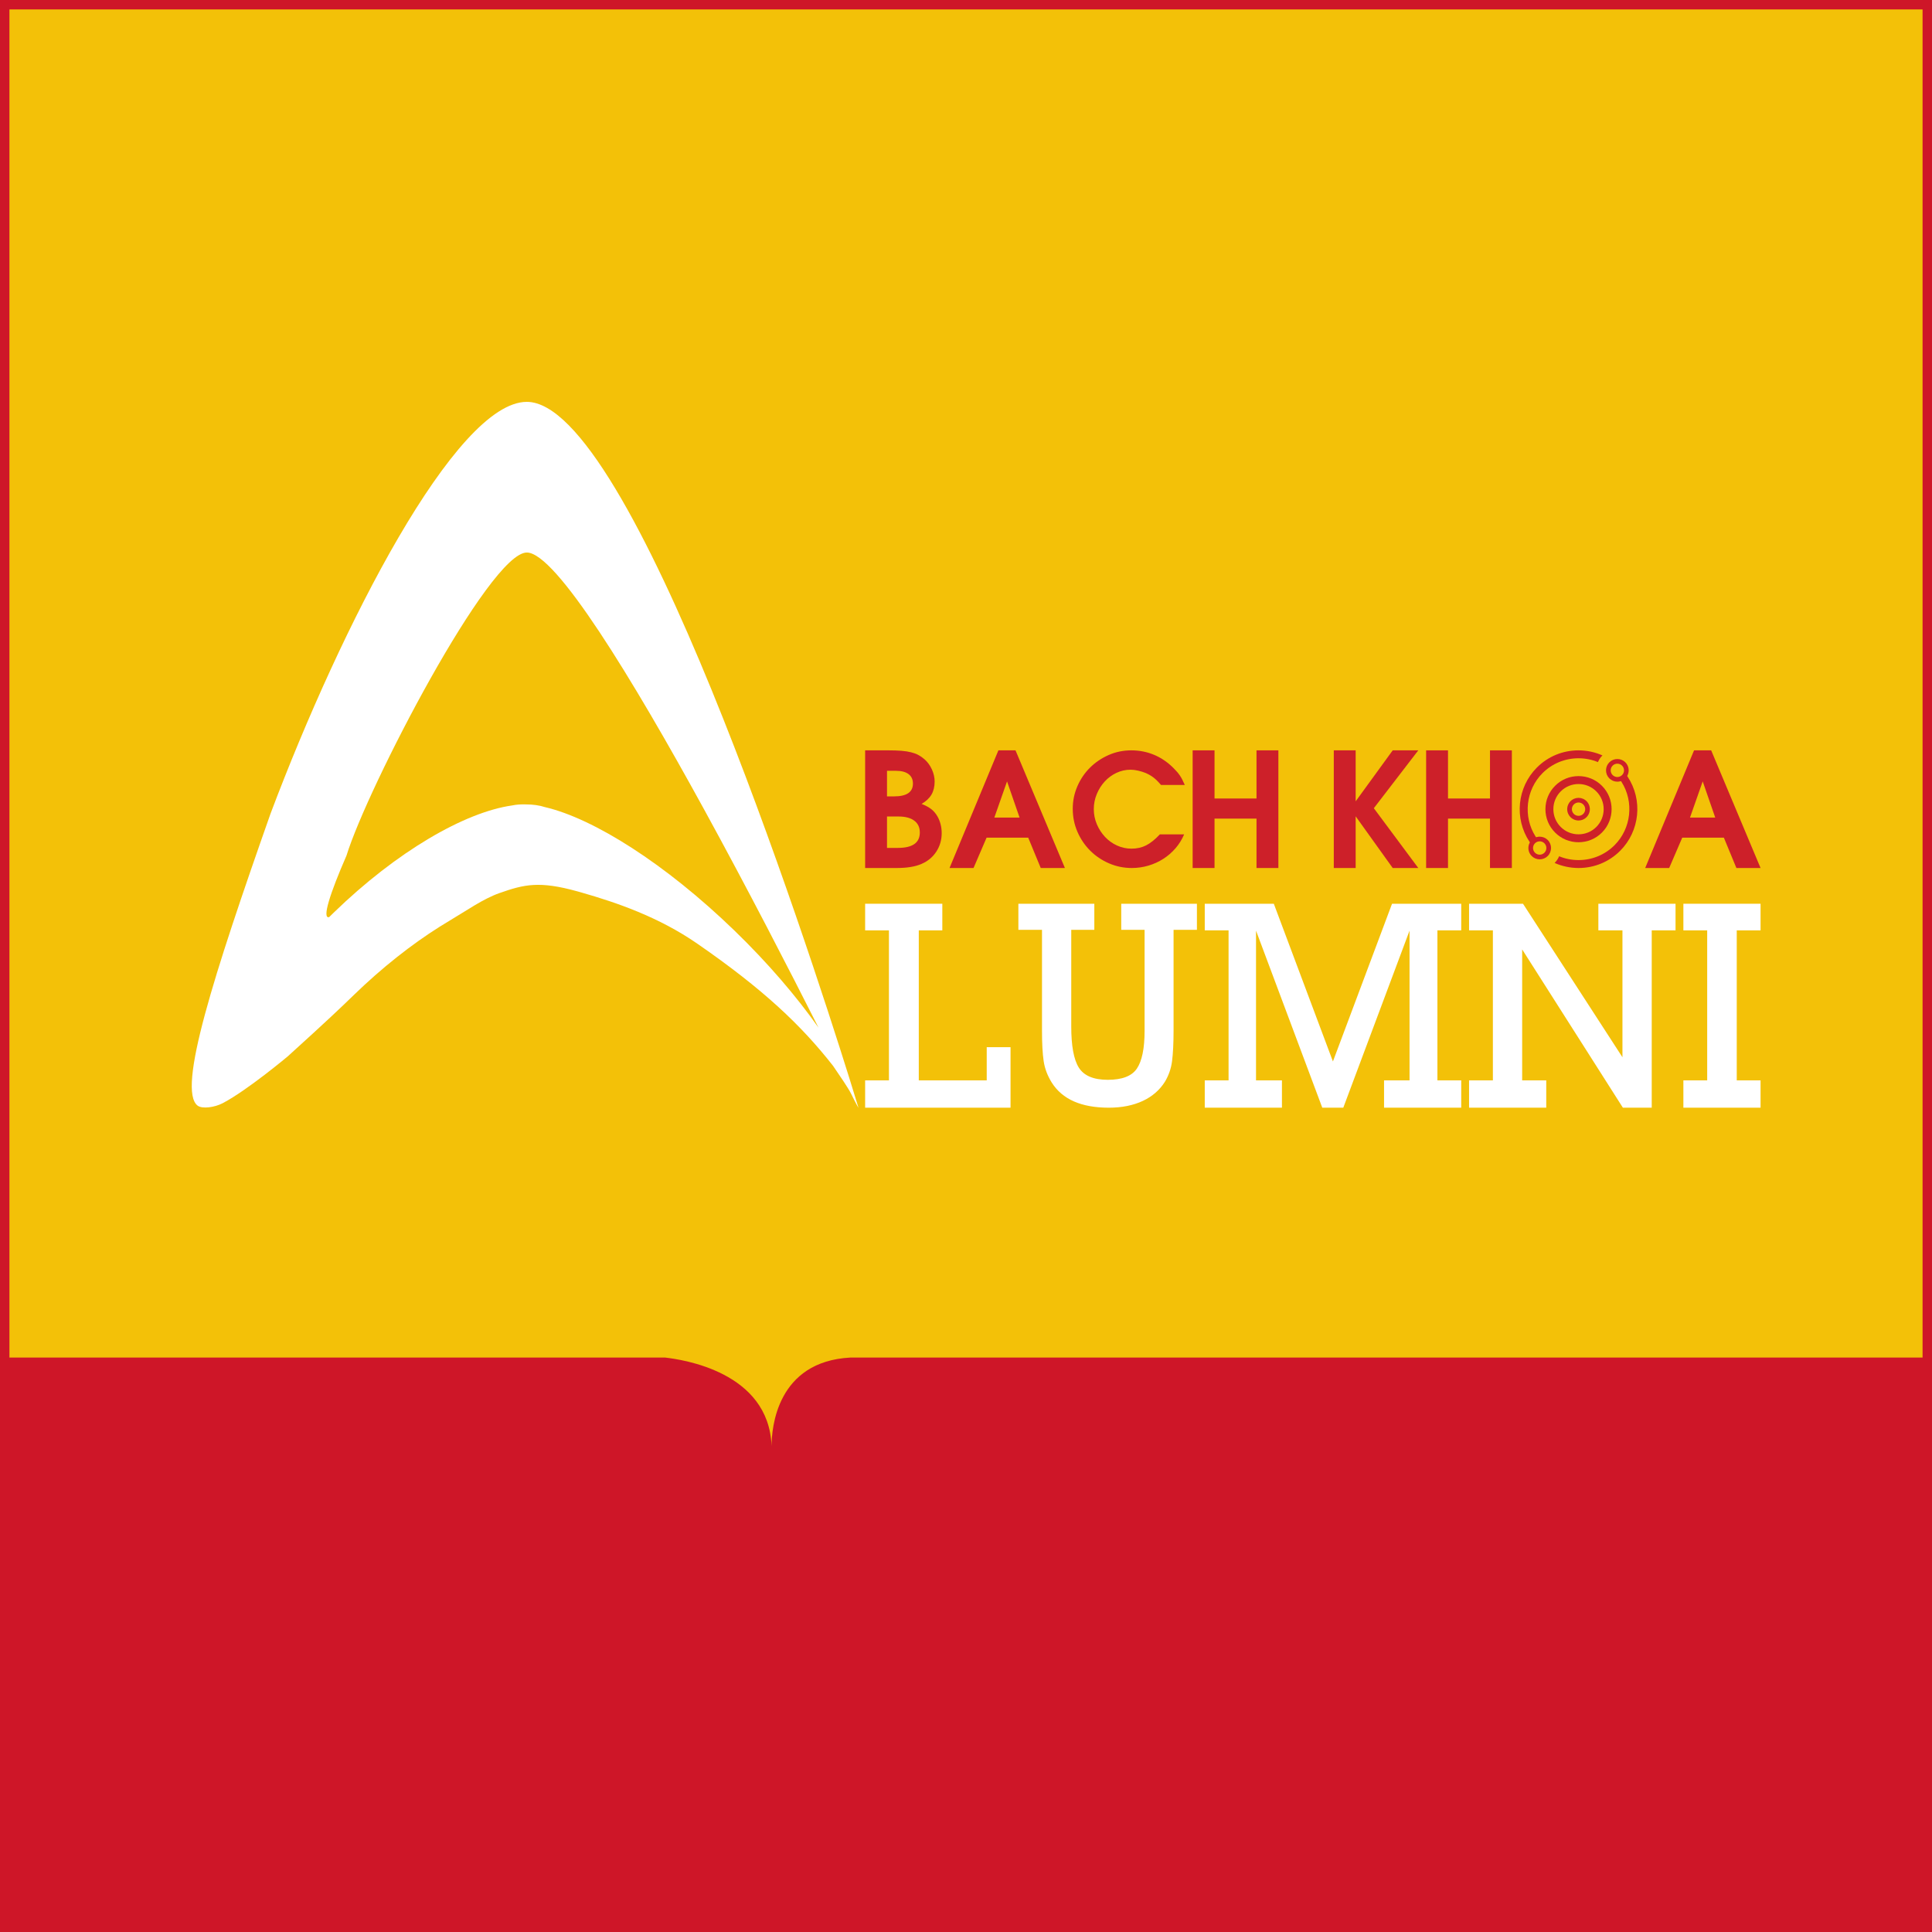
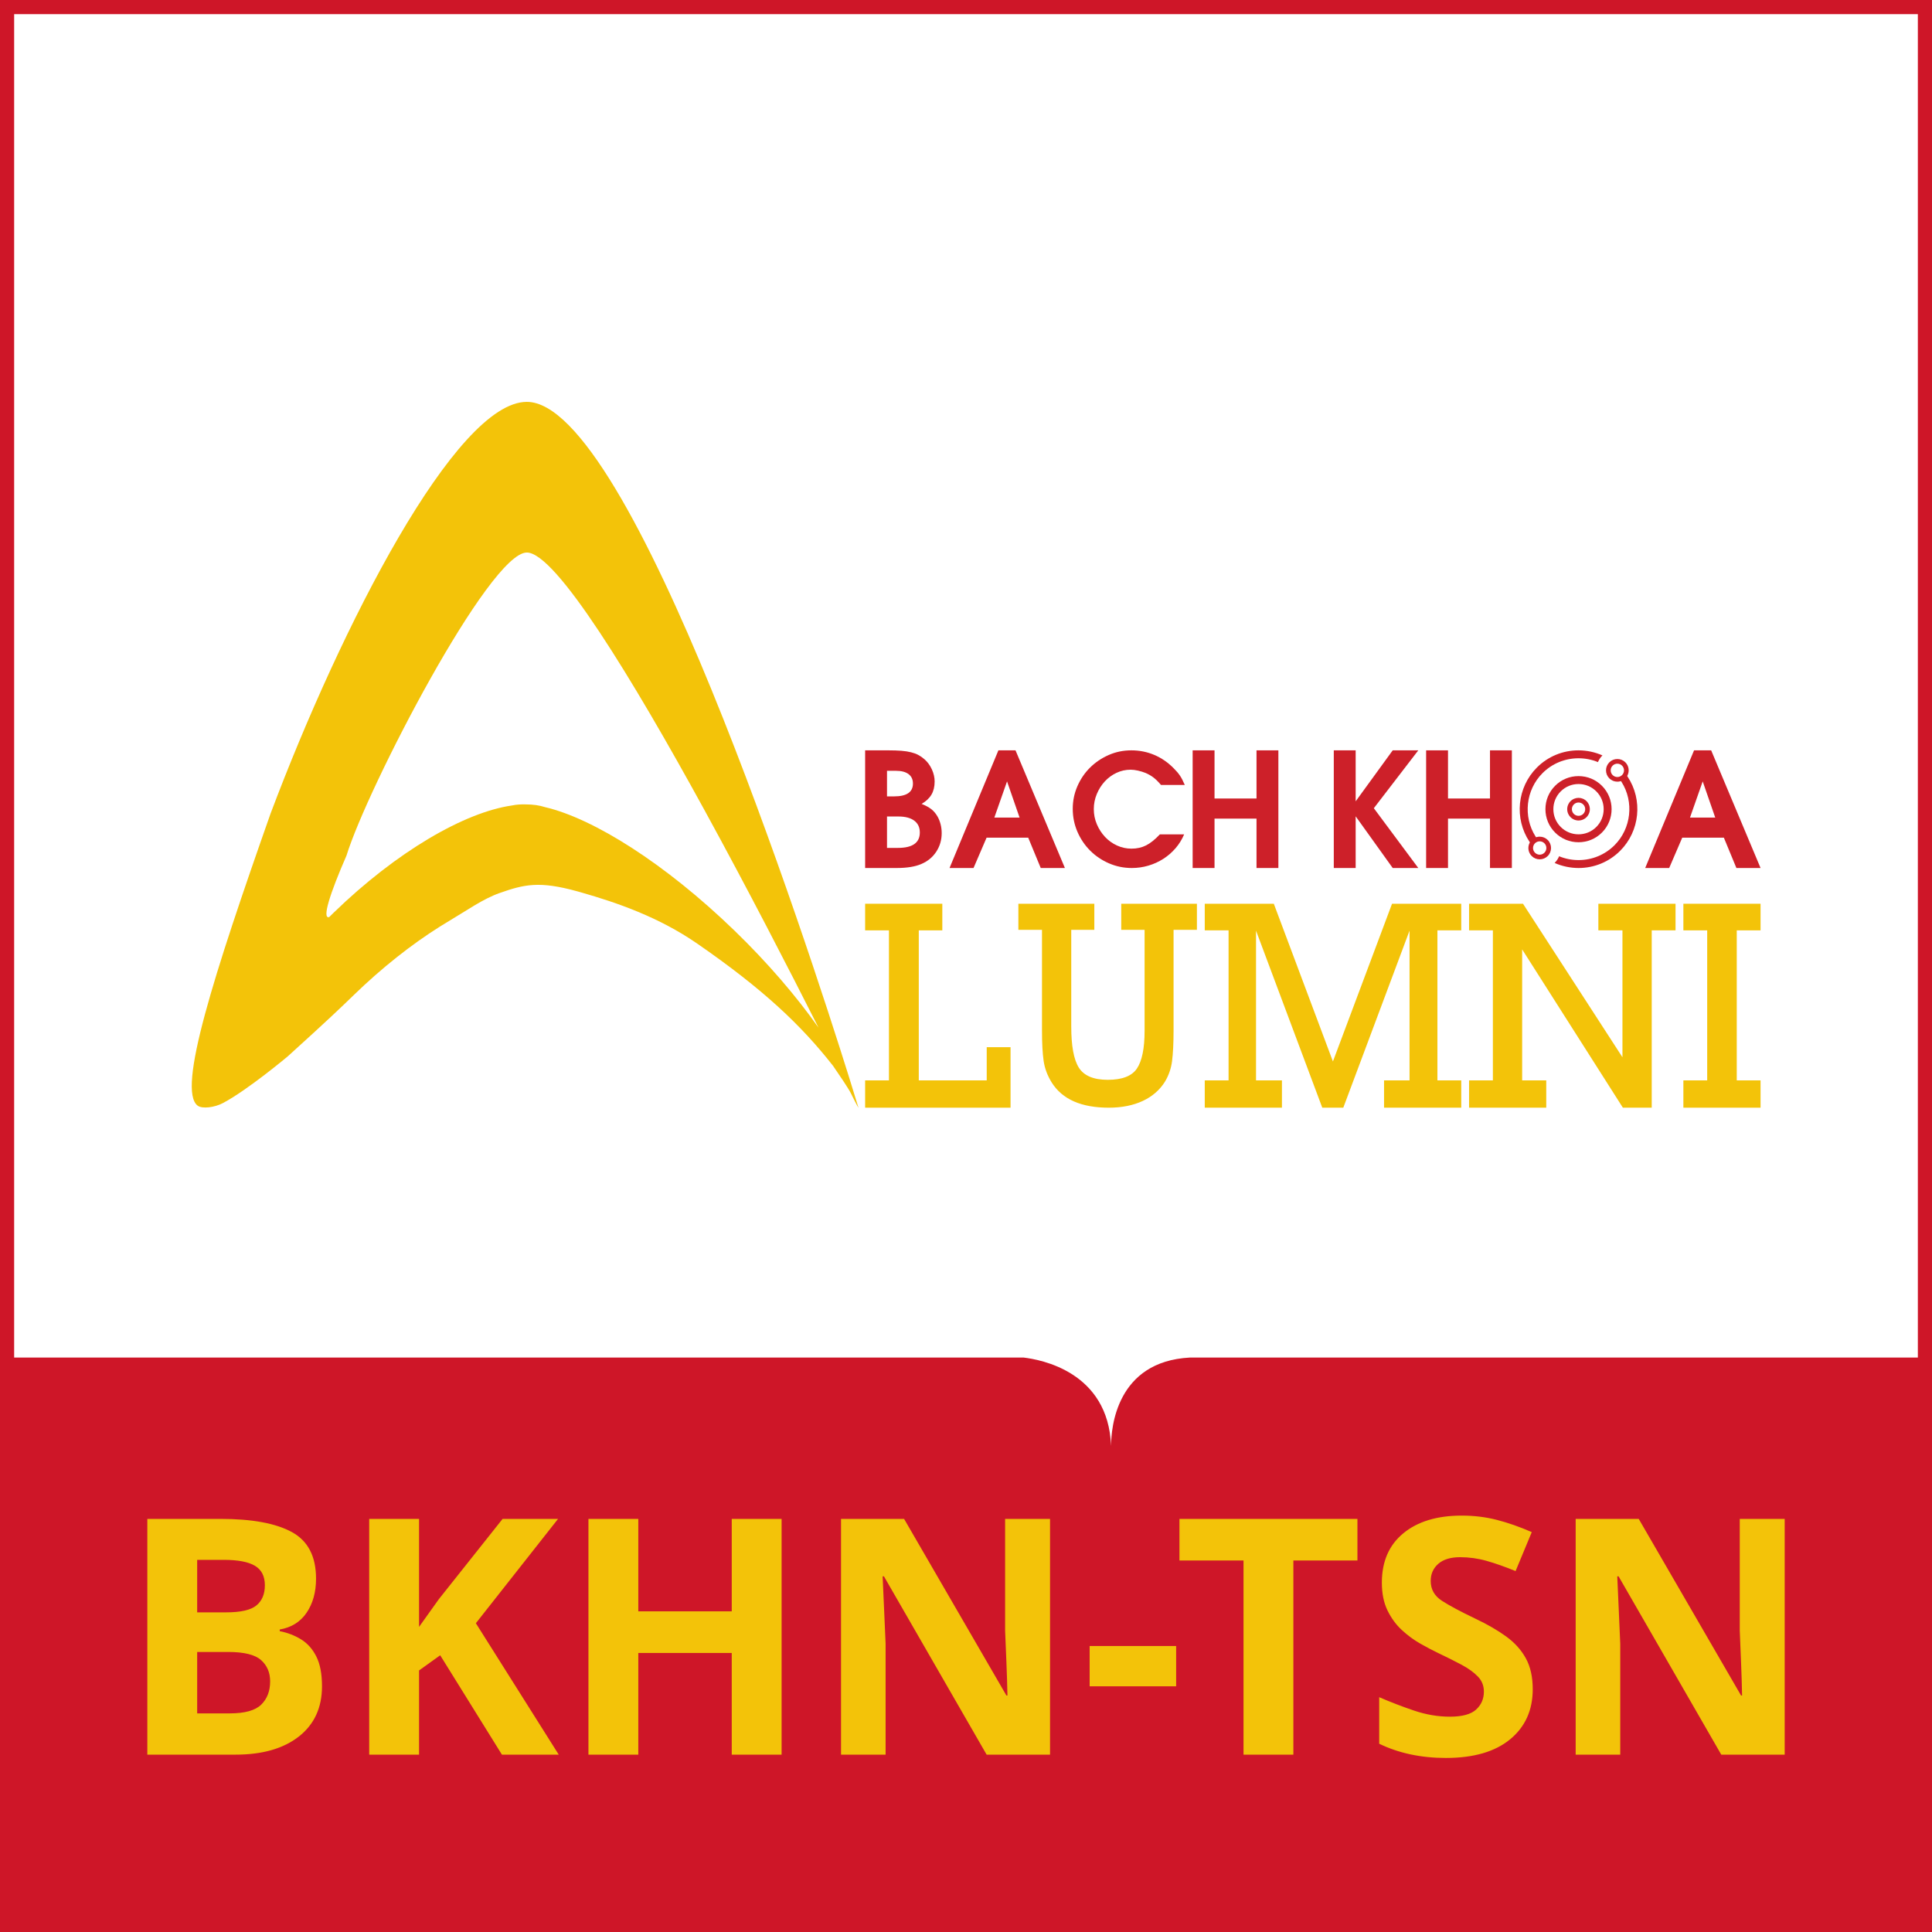
<svg xmlns="http://www.w3.org/2000/svg" width="500" height="500" viewBox="0 0 1024 1024" style="border: 1px solid #ccc">
-   <rect x="0" y="0" width="1024" height="1024" fill="#F3C108" />
-   <g transform="translate(0, 1024) scale(5.213268)">
-     <path d="M 198.109 298.484 L 1.688 298.484 L 1.688 240.082 L 69.312 240.082 C 71.027 240.285 79.848 241.504 80.133 249.078 C 80.133 247.277 80.645 240.477 88.152 240.082 L 198.082 240.082 Z" fill="#CE1628" transform="translate(-1.6875, -298.4844)" />
-   </g>
-   <rect x="0" y="0" width="1024" height="1024" fill="none" stroke="#CE1628" stroke-width="10" />
+   <rect x="0" y="0" width="1024" height="1024" fill="#ffffff" />
+   <path d="M 1024 1024         L 0 1024         L 0 719.535         L 542.541 719.535         C 551.472 720.594 587.410 726.942 588.895 766.388         C 588.895 757.009 591.560 721.591 630.661 719.535         L 1024 719.535 Z" fill="#CE1628" />
+   <rect x="0" y="0" width="1024" height="1024" fill="none" stroke="#CE1628" stroke-width="15" />
  <g transform="translate(-100, 0) scale(1.1)">
-     <path id="path5" d="m 0,0 h 8.605 v -21.867 h -52.543 v 9.871 h 8.606 v 54.213 h -8.606 v 9.617 h 27.892 V 42.217 H -24.55 V -11.996 H 0 Z" style="fill:#ffffff;fill-opacity:1;stroke:none" transform="matrix(1.333333,0,0,-1.333333,566.3471,504.5711)" />
-     <path id="path6" d="M 0,0 H 27.446 V -9.429 H 19.108 V -44.32 c 0,-6.997 0.893,-11.961 2.729,-14.889 1.837,-2.929 5.311,-4.417 10.473,-4.417 5.161,0 8.685,1.34 10.521,4.069 1.836,2.73 2.78,7.246 2.78,13.599 V -9.429 H 37.173 V 0 H 64.52 v -9.429 h -8.438 v -36.43 c 0,-4.615 -0.198,-8.288 -0.546,-11.018 -0.347,-2.73 -1.24,-5.21 -2.58,-7.443 -3.722,-5.957 -10.77,-9.381 -20.25,-9.381 -9.975,0 -16.824,3.028 -20.646,9.081 -1.538,2.482 -2.531,5.063 -2.928,7.793 -0.397,2.73 -0.596,6.353 -0.596,10.968 v 36.43 l -8.536,0 z" style="fill:#ffffff;fill-opacity:1;stroke:none" transform="matrix(1.333333,0,0,-1.333333,581.6,435.4593)" />
-     <path id="path8" d="m 0,0 h -27.891 v 9.871 h 8.605 v 54.213 h -8.605 v 9.617 H -2.936 L 18.425,16.705 39.786,73.701 H 64.792 V 64.084 H 56.187 V 9.871 h 8.605 V 0 H 36.901 v 9.871 h 9.213 V 63.982 L 22.171,0 H 14.578 L -9.365,63.982 V 9.871 H 0 Z" style="fill:#ffffff;fill-opacity:1;stroke:none" transform="matrix(1.333333,0,0,-1.333333,708.5948,533.7271)" />
-     <path id="path10" d="m 0,0 h -27.891 v 9.871 h 8.605 v 54.213 h -8.605 v 9.617 H -8.402 L 27.537,18.223 V 64.084 H 18.83 v 9.617 H 46.721 V 64.084 H 38.116 V 0 H 27.689 L -8.706,57.199 V 9.871 H 0 Z" style="fill:#ffffff;fill-opacity:1;stroke:none" transform="matrix(1.333333,0,0,-1.333333,835.9508,533.7271)" />
-     <path id="path12" d="m 0,0 h -27.891 v 9.871 h 8.605 v 54.213 h -8.605 v 9.617 H 0 V 64.084 H -8.605 V 9.871 l 8.605,0 z" style="fill:#ffffff;fill-opacity:1;stroke:none" transform="matrix(1.333333,0,0,-1.333333,939.2127,533.7271)" />
-     <path id="path14" d="m 0,0 c -24.883,24.084 -50.822,40.456 -68.387,44.558 -0.002,0 -0.003,0.002 -0.005,0.002 -0.002,0 -0.005,10e-4 -0.006,10e-4 -2.051,0.664 -4.363,0.987 -6.897,0.987 h -0.012 c -1.793,0.065 -3.447,-0.054 -4.946,-0.367 h -0.005 c -0.003,0 -0.006,-0.002 -0.009,-0.002 -0.002,-0.002 -0.005,-0.002 -0.007,-0.002 -0.003,-10e-4 -0.004,-10e-4 -0.008,-10e-4 -0.003,-0.002 -0.004,-0.002 -0.008,-0.002 -17.145,-2.433 -41.701,-16.626 -64.504,-38.764 -0.546,-0.529 -1.087,-1.06 -1.622,-1.59 -2.678,-0.754 0.293,8.571 6.258,22.221 0,0.011 0,0.024 0.013,0.036 7.508,24.419 51.62,109.499 65.159,109.499 10.435,0 38.048,-45.376 64.146,-92.981 C 4.803,15.049 19.903,-14.294 30.432,-35.133 22.441,-23.789 12.106,-11.717 0,0 m -55.37,13.751 c 12.973,-3.705 28.094,-8.916 41.98,-18.515 23.892,-16.515 37.553,-29.466 49.07,-44.162 2.275,-3.3 5.556,-8.126 6.475,-9.984 0.002,-0.003 -10e-4,0.002 0,0 2.497,-5.067 2.575,-4.891 2.723,-5.189 -0.138,0.46 -1.305,4.322 -3.326,10.78 0,0.001 0,0.003 -0.002,0.004 -15.214,48.615 -78.809,244.334 -116.536,244.334 -25.632,0 -67.046,-80.91 -92.535,-148.594 -0.036,-0.085 -0.071,-0.17 -0.095,-0.255 -20.492,-58.16 -33.894,-99.904 -26.301,-105.501 1.648,-1.212 6.068,-0.65 9.083,0.938 8.941,4.709 23.453,16.888 23.454,16.89 14.483,13.114 19.25,17.684 23.747,22.05 10.322,10.02 21.001,18.411 31.19,24.821 1.089,0.686 2.172,1.348 3.249,1.989 6.683,3.968 12.401,8.06 18.322,10.149 9.005,3.175 14.422,4.432 28.183,0.616" style="fill:#ffffff;fill-opacity:1;stroke:none" transform="matrix(1.333333,0,0,-1.333333,444.7303,448.3261)" />
+     <path id="path5" d="m 0,0 h 8.605 v -21.867 h -52.543 v 9.871 h 8.606 v 54.213 h -8.606 v 9.617 h 27.892 V 42.217 H -24.55 V -11.996 H 0 Z" style="fill:#F3C309;fill-opacity:1;stroke:none" transform="matrix(1.333333,0,0,-1.333333,566.3471,504.5711)" />
+     <path id="path6" d="M 0,0 H 27.446 V -9.429 H 19.108 V -44.32 c 0,-6.997 0.893,-11.961 2.729,-14.889 1.837,-2.929 5.311,-4.417 10.473,-4.417 5.161,0 8.685,1.34 10.521,4.069 1.836,2.73 2.78,7.246 2.78,13.599 V -9.429 H 37.173 V 0 H 64.52 v -9.429 h -8.438 v -36.43 c 0,-4.615 -0.198,-8.288 -0.546,-11.018 -0.347,-2.73 -1.24,-5.21 -2.58,-7.443 -3.722,-5.957 -10.77,-9.381 -20.25,-9.381 -9.975,0 -16.824,3.028 -20.646,9.081 -1.538,2.482 -2.531,5.063 -2.928,7.793 -0.397,2.73 -0.596,6.353 -0.596,10.968 v 36.43 l -8.536,0 z" style="fill:#F3C309;fill-opacity:1;stroke:none" transform="matrix(1.333333,0,0,-1.333333,581.6,435.4593)" />
+     <path id="path8" d="m 0,0 h -27.891 v 9.871 h 8.605 v 54.213 h -8.605 v 9.617 H -2.936 L 18.425,16.705 39.786,73.701 H 64.792 V 64.084 H 56.187 V 9.871 h 8.605 V 0 H 36.901 v 9.871 h 9.213 V 63.982 L 22.171,0 H 14.578 L -9.365,63.982 V 9.871 H 0 Z" style="fill:#F3C309;fill-opacity:1;stroke:none" transform="matrix(1.333333,0,0,-1.333333,708.5948,533.7271)" />
+     <path id="path10" d="m 0,0 h -27.891 v 9.871 h 8.605 v 54.213 h -8.605 v 9.617 H -8.402 L 27.537,18.223 V 64.084 H 18.83 v 9.617 H 46.721 V 64.084 H 38.116 V 0 H 27.689 L -8.706,57.199 V 9.871 H 0 Z" style="fill:#F3C309;fill-opacity:1;stroke:none" transform="matrix(1.333333,0,0,-1.333333,835.9508,533.7271)" />
+     <path id="path12" d="m 0,0 h -27.891 v 9.871 h 8.605 v 54.213 h -8.605 v 9.617 H 0 V 64.084 H -8.605 V 9.871 l 8.605,0 z" style="fill:#F3C309;fill-opacity:1;stroke:none" transform="matrix(1.333333,0,0,-1.333333,939.2127,533.7271)" />
+     <path id="path14" d="m 0,0 c -24.883,24.084 -50.822,40.456 -68.387,44.558 -0.002,0 -0.003,0.002 -0.005,0.002 -0.002,0 -0.005,10e-4 -0.006,10e-4 -2.051,0.664 -4.363,0.987 -6.897,0.987 h -0.012 c -1.793,0.065 -3.447,-0.054 -4.946,-0.367 h -0.005 c -0.003,0 -0.006,-0.002 -0.009,-0.002 -0.002,-0.002 -0.005,-0.002 -0.007,-0.002 -0.003,-10e-4 -0.004,-10e-4 -0.008,-10e-4 -0.003,-0.002 -0.004,-0.002 -0.008,-0.002 -17.145,-2.433 -41.701,-16.626 -64.504,-38.764 -0.546,-0.529 -1.087,-1.06 -1.622,-1.59 -2.678,-0.754 0.293,8.571 6.258,22.221 0,0.011 0,0.024 0.013,0.036 7.508,24.419 51.62,109.499 65.159,109.499 10.435,0 38.048,-45.376 64.146,-92.981 C 4.803,15.049 19.903,-14.294 30.432,-35.133 22.441,-23.789 12.106,-11.717 0,0 m -55.37,13.751 c 12.973,-3.705 28.094,-8.916 41.98,-18.515 23.892,-16.515 37.553,-29.466 49.07,-44.162 2.275,-3.3 5.556,-8.126 6.475,-9.984 0.002,-0.003 -10e-4,0.002 0,0 2.497,-5.067 2.575,-4.891 2.723,-5.189 -0.138,0.46 -1.305,4.322 -3.326,10.78 0,0.001 0,0.003 -0.002,0.004 -15.214,48.615 -78.809,244.334 -116.536,244.334 -25.632,0 -67.046,-80.91 -92.535,-148.594 -0.036,-0.085 -0.071,-0.17 -0.095,-0.255 -20.492,-58.16 -33.894,-99.904 -26.301,-105.501 1.648,-1.212 6.068,-0.65 9.083,0.938 8.941,4.709 23.453,16.888 23.454,16.89 14.483,13.114 19.25,17.684 23.747,22.05 10.322,10.02 21.001,18.411 31.19,24.821 1.089,0.686 2.172,1.348 3.249,1.989 6.683,3.968 12.401,8.06 18.322,10.149 9.005,3.175 14.422,4.432 28.183,0.616" style="fill:#F3C309;fill-opacity:1;stroke:none" transform="matrix(1.333333,0,0,-1.333333,444.7303,448.3261)" />
    <path id="path16" d="m 0,0 h 3.953 c 5.269,0 7.904,1.859 7.904,5.577 0,1.838 -0.669,3.259 -2.008,4.263 -1.339,1.004 -3.241,1.507 -5.705,1.507 H 0 Z m 0,18.614 h 2.55 c 4.547,0 6.821,1.541 6.821,4.622 0,1.498 -0.532,2.643 -1.594,3.435 -1.063,0.791 -2.572,1.187 -4.526,1.187 H 0 Z M -7.905,-7.267 v 42.52 H 0.51 c 1.827,0 3.4,-0.054 4.718,-0.161 1.316,-0.106 2.475,-0.288 3.474,-0.542 0.998,-0.256 1.88,-0.586 2.645,-0.991 0.765,-0.404 1.508,-0.926 2.231,-1.565 1.105,-0.98 1.986,-2.193 2.646,-3.641 0.658,-1.448 0.988,-2.896 0.988,-4.343 0,-1.874 -0.382,-3.46 -1.147,-4.759 -0.766,-1.299 -1.956,-2.418 -3.57,-3.354 1.402,-0.552 2.55,-1.167 3.442,-1.845 0.893,-0.68 1.657,-1.57 2.295,-2.673 0.467,-0.806 0.839,-1.729 1.115,-2.769 0.276,-1.04 0.415,-2.131 0.415,-3.277 0,-2.46 -0.649,-4.687 -1.944,-6.681 -1.297,-1.995 -3.092,-3.479 -5.387,-4.456 -2.21,-0.976 -5.206,-1.463 -8.989,-1.463 z" style="fill:#cd2029;fill-opacity:1;stroke:none" transform="matrix(1.333333,0,0,-1.333333,518.3029,408.5483)" />
    <path id="path18" d="M 0,0 H 9.115 L 4.59,13.068 Z M -16.192,-18.232 1.466,24.288 H 7.65 l 17.849,-42.52 H 16.766 L 12.239,-7.268 H -2.805 l -4.717,-10.964 z" style="fill:#cd2029;fill-opacity:1;stroke:none" transform="matrix(1.333333,0,0,-1.333333,570.0213,393.9283)" />
    <path id="path20" d="m 0,0 c 1.963,0 3.721,0.393 5.276,1.18 1.555,0.786 3.211,2.111 4.97,3.974 h 8.774 c -0.777,-1.84 -1.81,-3.508 -3.099,-5 -1.288,-1.494 -2.76,-2.772 -4.417,-3.835 -1.657,-1.064 -3.457,-1.882 -5.4,-2.454 -1.943,-0.573 -3.936,-0.859 -5.982,-0.859 -2.905,0 -5.655,0.562 -8.252,1.687 -2.598,1.125 -4.868,2.658 -6.811,4.602 -1.943,1.942 -3.476,4.212 -4.601,6.81 -1.125,2.597 -1.687,5.369 -1.687,8.314 0,2.862 0.562,5.583 1.687,8.16 1.125,2.577 2.647,4.817 4.571,6.719 1.922,1.901 4.161,3.414 6.718,4.54 2.557,1.125 5.286,1.687 8.191,1.687 2.946,0 5.716,-0.552 8.314,-1.657 2.597,-1.104 4.94,-2.72 7.025,-4.846 0.491,-0.492 0.91,-0.942 1.258,-1.35 0.347,-0.409 0.675,-0.839 0.981,-1.289 0.307,-0.45 0.593,-0.941 0.859,-1.472 0.266,-0.532 0.562,-1.166 0.891,-1.903 h -8.59 c -0.982,1.159 -1.893,2.058 -2.73,2.699 -0.839,0.641 -1.791,1.189 -2.854,1.644 -0.819,0.331 -1.717,0.61 -2.7,0.838 -0.981,0.228 -1.882,0.341 -2.699,0.341 -1.801,0 -3.507,-0.38 -5.123,-1.139 -1.617,-0.76 -3.028,-1.798 -4.234,-3.112 -1.207,-1.316 -2.169,-2.835 -2.883,-4.561 -0.716,-1.725 -1.075,-3.532 -1.075,-5.422 0,-1.93 0.368,-3.759 1.106,-5.484 0.736,-1.726 1.717,-3.246 2.944,-4.56 C -8.345,2.936 -6.903,1.899 -5.246,1.14 -3.59,0.38 -1.841,0 0,0" style="fill:#cd2029;fill-opacity:1;stroke:none" transform="matrix(1.333333,0,0,-1.333333,636.1048,408.9117)" />
    <path id="path22" d="M 0,0 V 42.52 H 7.905 V 25.117 H 23.077 V 42.52 h 7.904 V 0 H 23.077 V 17.85 H 7.905 L 7.905,0 Z" style="fill:#cd2029;fill-opacity:1;stroke:none" transform="matrix(1.333333,0,0,-1.333333,665.572,418.2376)" />
    <path id="path32" d="M 0,0 V 42.52 H 7.905 V 24.097 L 21.292,42.52 h 9.243 L 14.471,21.61 30.535,0 H 21.292 L 7.905,18.678 V 0 Z" style="fill:#cd2029;fill-opacity:1;stroke:none" transform="matrix(1.333333,0,0,-1.333333,733.5783,418.2376)" />
    <path id="path34" d="M 0,0 V 42.52 H 7.905 V 25.117 H 23.077 V 42.52 h 7.904 V 0 H 23.077 V 17.85 H 7.905 L 7.905,0 Z" style="fill:#cd2029;fill-opacity:1;stroke:none" transform="matrix(1.333333,0,0,-1.333333,778.0715,418.2376)" />
    <path id="path24" d="m 0,0 c -0.455,-0.455 -1.052,-0.698 -1.7,-0.698 -0.647,0 -1.244,0.243 -1.7,0.698 -0.941,0.941 -0.941,2.469 0,3.41 0.456,0.455 1.053,0.708 1.7,0.708 0.648,0 1.245,-0.253 1.7,-0.708 C 0.455,2.954 0.708,2.347 0.708,1.71 0.708,1.062 0.455,0.455 0,0 M 2.307,2.499 C 2.287,2.631 2.256,2.762 2.216,2.884 2.024,3.521 1.68,4.118 1.194,4.604 0.911,4.887 0.597,5.12 0.253,5.302 0.132,5.373 0.01,5.423 -0.111,5.474 -0.607,5.686 -1.143,5.798 -1.7,5.798 -2.256,5.798 -2.793,5.686 -3.288,5.474 -3.41,5.423 -3.531,5.373 -3.653,5.302 -3.997,5.12 -4.31,4.887 -4.594,4.604 -4.877,4.32 -5.12,4.007 -5.292,3.663 -5.626,3.066 -5.798,2.398 -5.798,1.71 c 0,-0.688 0.162,-1.346 0.486,-1.922 0.182,-0.355 0.425,-0.678 0.718,-0.972 v -0.01 c 0.355,-0.354 0.769,-0.637 1.215,-0.83 0.091,-0.04 0.182,-0.081 0.273,-0.111 0.091,-0.03 0.192,-0.061 0.283,-0.091 0.101,-0.03 0.192,-0.05 0.294,-0.071 0.263,-0.06 0.536,-0.091 0.819,-0.091 0.142,0 0.283,0.01 0.425,0.031 0.132,0.01 0.263,0.03 0.395,0.06 0.01,-0.01 0.02,-0.01 0.03,0 1.305,0.273 2.388,1.174 2.904,2.378 0.131,0.293 0.222,0.587 0.273,0.89 0.02,0.102 0.04,0.213 0.05,0.324 0.041,0.405 0.021,0.81 -0.06,1.204" style="fill:#cd2029;fill-opacity:1;fill-rule:nonzero;stroke:none" transform="matrix(1.333333,0,0,-1.333333,853.7753,392.1643)" clip-path="url(#clipPath25)" />
    <path id="path26" d="m 0,0 c -2.431,0 -4.714,-0.944 -6.429,-2.659 -1.717,-1.717 -2.663,-4 -2.663,-6.429 0,-2.428 0.946,-4.711 2.663,-6.428 1.715,-1.715 3.998,-2.659 6.429,-2.659 2.431,0 4.714,0.944 6.429,2.659 1.715,1.714 2.659,3.997 2.659,6.429 0,2.431 -0.944,4.714 -2.659,6.428 C 4.714,-0.944 2.431,0 0,0 m 0,-21.04 c -3.198,0 -6.201,1.241 -8.456,3.496 -2.259,2.259 -3.503,5.262 -3.503,8.456 0,3.195 1.244,6.198 3.503,8.457 2.255,2.254 5.258,3.496 8.456,3.496 3.198,0 6.201,-1.242 8.456,-3.496 4.663,-4.663 4.663,-12.25 0,-16.913 C 6.201,-19.799 3.198,-21.04 0,-21.04" style="fill:#cd2029;fill-opacity:1;fill-rule:nonzero;stroke:none" transform="matrix(1.333333,0,0,-1.333333,851.5003,377.7743)" clip-path="url(#clipPath27)" />
    <path id="path28" d="m 0,0 c -0.644,0 -1.249,-0.25 -1.704,-0.705 -0.454,-0.454 -0.704,-1.059 -0.704,-1.704 0,-0.644 0.25,-1.249 0.704,-1.703 0.455,-0.455 1.06,-0.705 1.704,-0.705 0.644,0 1.249,0.25 1.704,0.705 0.939,0.939 0.939,2.468 0,3.407 C 1.249,-0.25 0.644,0 0,0 m 0,-6.504 c -1.096,0 -2.125,0.426 -2.898,1.198 -1.236,1.236 -1.548,3.126 -0.777,4.701 l 0.123,0.251 -0.154,0.232 c -5.564,8.398 -4.432,19.664 2.692,26.788 4.009,4.008 9.347,6.216 15.033,6.216 2.972,0 5.948,-0.631 8.652,-1.827 -0.002,-0.003 -0.004,-0.005 -0.006,-0.007 -0.695,-0.694 -1.238,-1.504 -1.621,-2.413 -2.23,0.918 -4.589,1.383 -7.022,1.383 -4.919,0 -9.539,-1.911 -13.008,-5.38 C -5.023,18.602 -6.087,8.986 -1.517,1.774 l 0.188,-0.296 0.34,0.084 c 0.326,0.08 0.661,0.121 0.996,0.121 1.094,0 2.121,-0.424 2.891,-1.194 1.597,-1.598 1.597,-4.197 0,-5.795 C 2.125,-6.079 1.096,-6.504 0,-6.504" style="fill:#cd2029;fill-opacity:1;fill-rule:nonzero;stroke:none" transform="matrix(1.333333,0,0,-1.333333,832.7933,405.3867)" clip-path="url(#clipPath29)" />
    <path id="path30" d="m 0,0 c -0.644,0 -1.249,-0.25 -1.704,-0.705 -0.939,-0.939 -0.939,-2.468 0,-3.407 0.455,-0.454 1.06,-0.705 1.704,-0.705 0.644,0 1.249,0.251 1.704,0.705 0.454,0.454 0.704,1.059 0.704,1.703 0,0.645 -0.25,1.25 -0.704,1.704 C 1.249,-0.25 0.644,0 0,0 m -14.019,-37.698 c -2.973,0 -5.948,0.63 -8.652,1.827 0.002,0.002 0.004,0.004 0.006,0.006 0.695,0.694 1.238,1.504 1.621,2.413 2.23,-0.917 4.589,-1.382 7.022,-1.382 4.919,0 9.539,1.91 13.008,5.379 6.036,6.036 7.1,15.652 2.53,22.864 L 1.328,-6.295 0.988,-6.379 C 0.663,-6.459 0.329,-6.5 -0.006,-6.5 c -1.095,0 -2.122,0.424 -2.892,1.194 -0.772,0.773 -1.198,1.802 -1.198,2.898 0,1.096 0.426,2.125 1.198,2.898 0.773,0.772 1.802,1.198 2.898,1.198 1.096,0 2.125,-0.426 2.898,-1.198 1.235,-1.235 1.548,-3.123 0.779,-4.698 L 3.555,-4.458 3.709,-4.69 c 5.565,-8.398 4.431,-19.666 -2.695,-26.792 -4.009,-4.009 -9.348,-6.216 -15.033,-6.216 z" style="fill:#cd2029;fill-opacity:1;fill-rule:nonzero;stroke:none" transform="matrix(1.333333,0,0,-1.333333,870.2073,367.9732)" clip-path="url(#clipPath31)" />
    <path id="path36" d="M 0,0 H 9.116 L 4.59,13.068 Z m -16.191,-18.232 17.657,42.52 h 6.183 l 17.85,-42.52 H 16.766 L 12.239,-7.268 H -2.805 l -4.718,-10.964 z" style="fill:#cd2029;fill-opacity:1;stroke:none" transform="matrix(1.333333,0,0,-1.333333,905.2133,393.9283)" />
  </g>
+   <text x="512" y="930" font-family="'Linh Avant Garde', sans-serif" font-size="175" fill="#F3C309 " text-anchor="middle" font-weight="bold">
+     BKHN-TSN
+   </text>
</svg>
